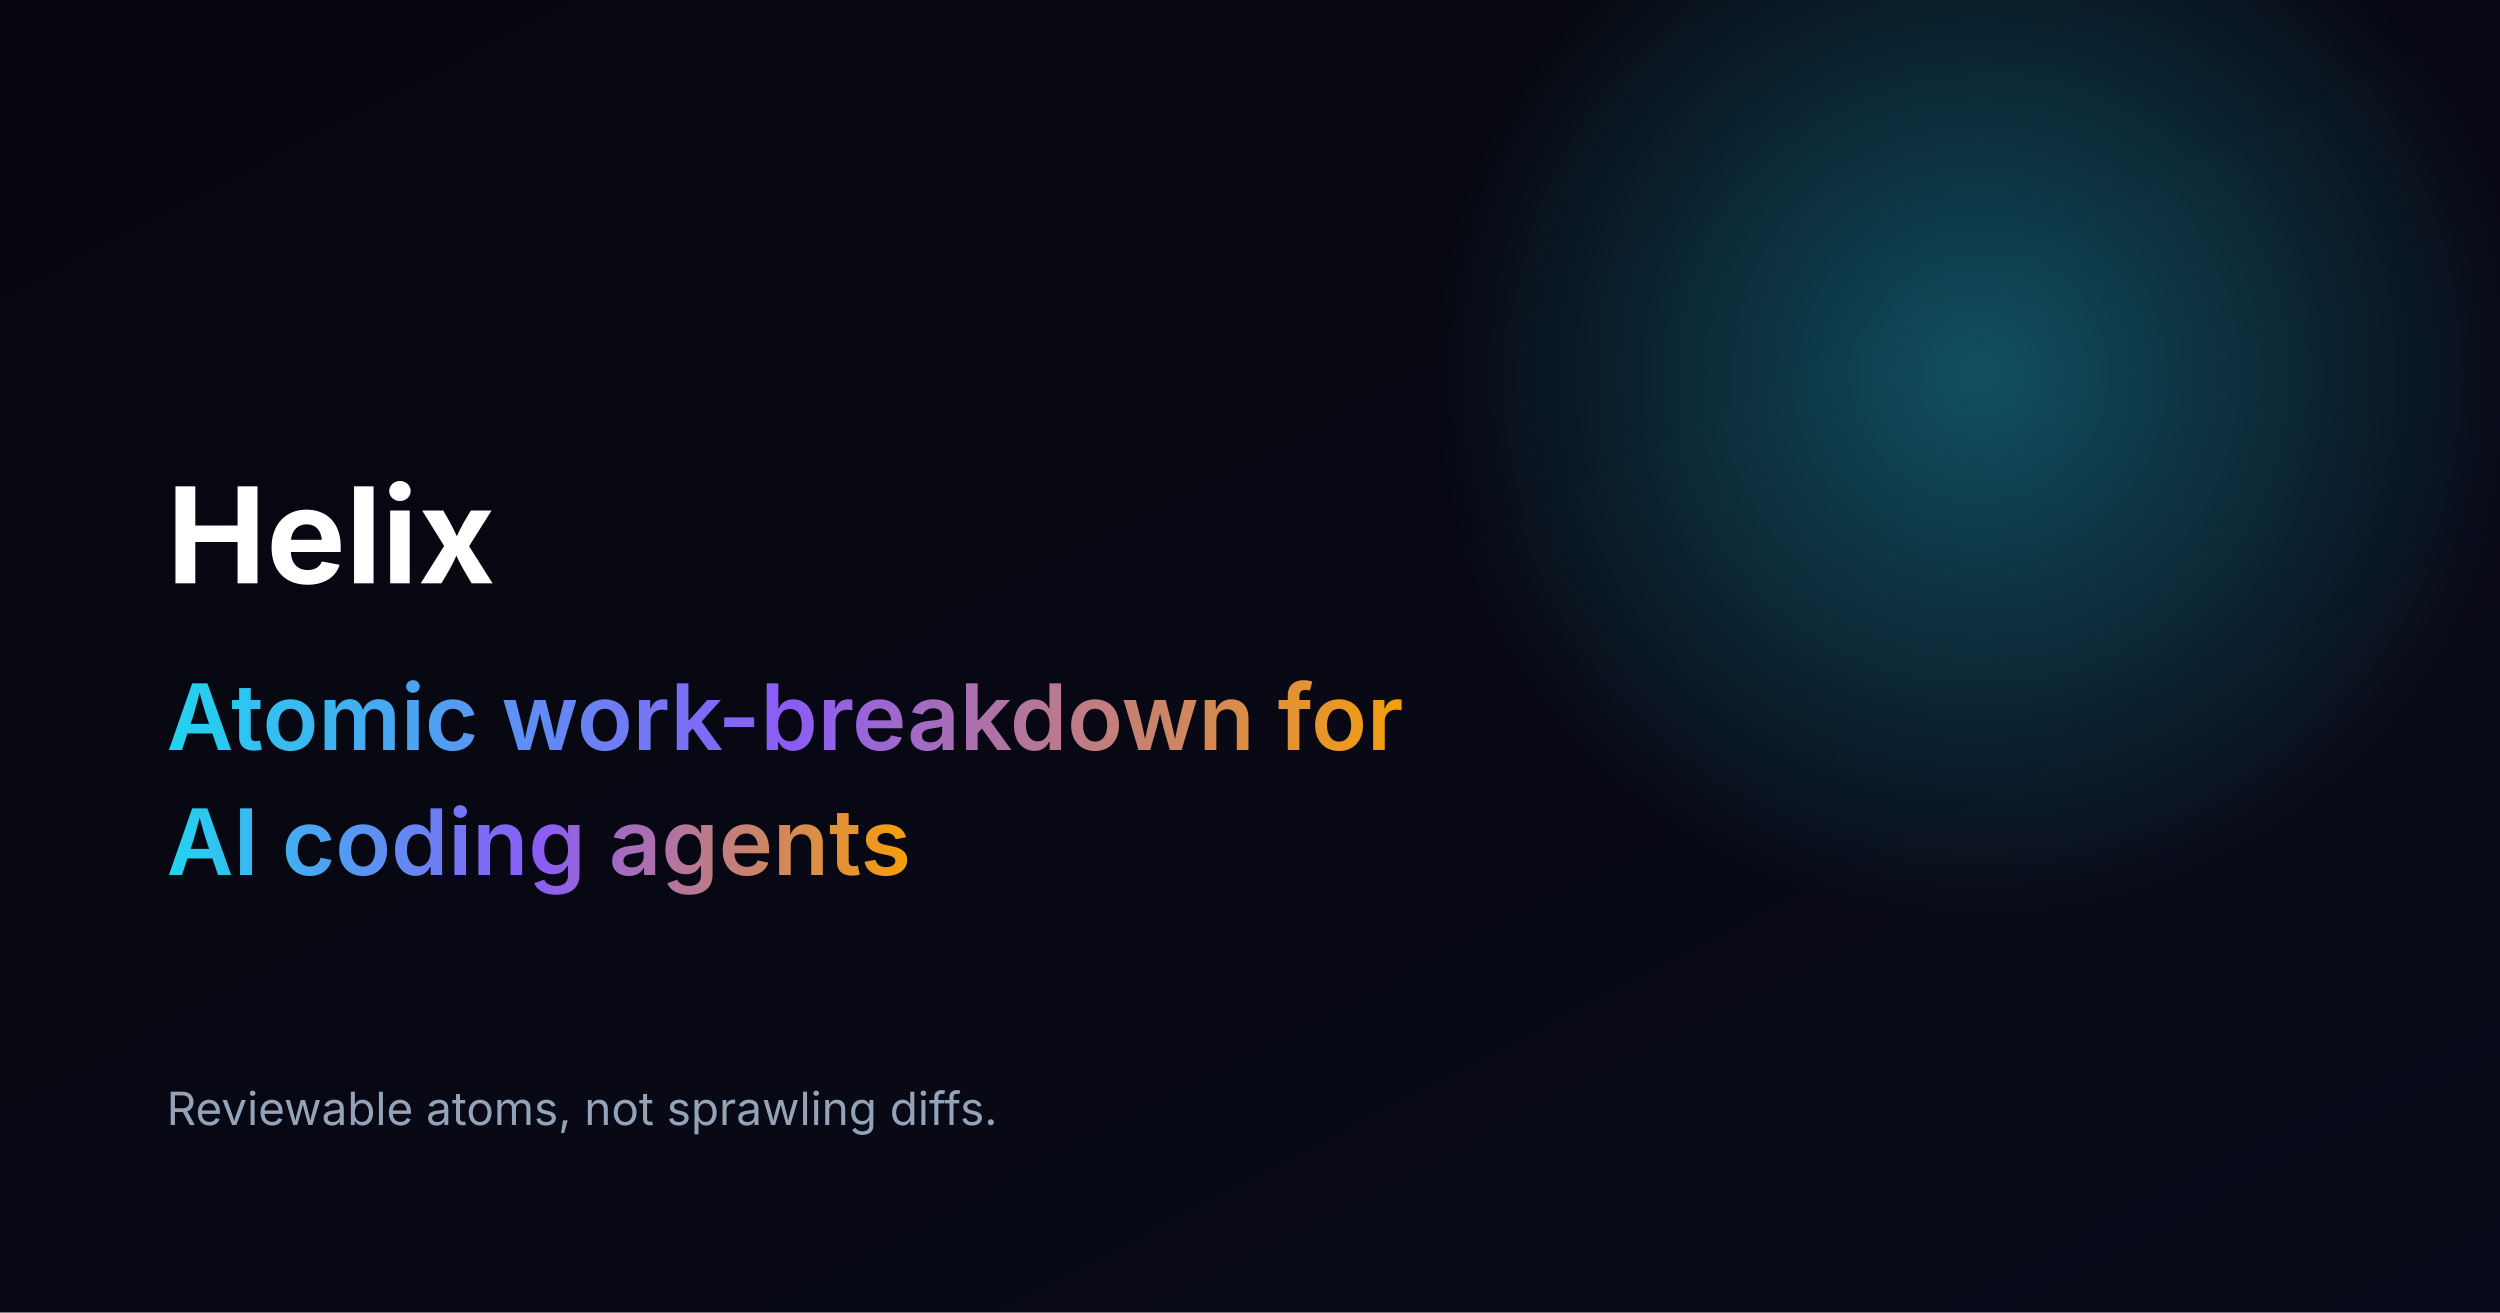
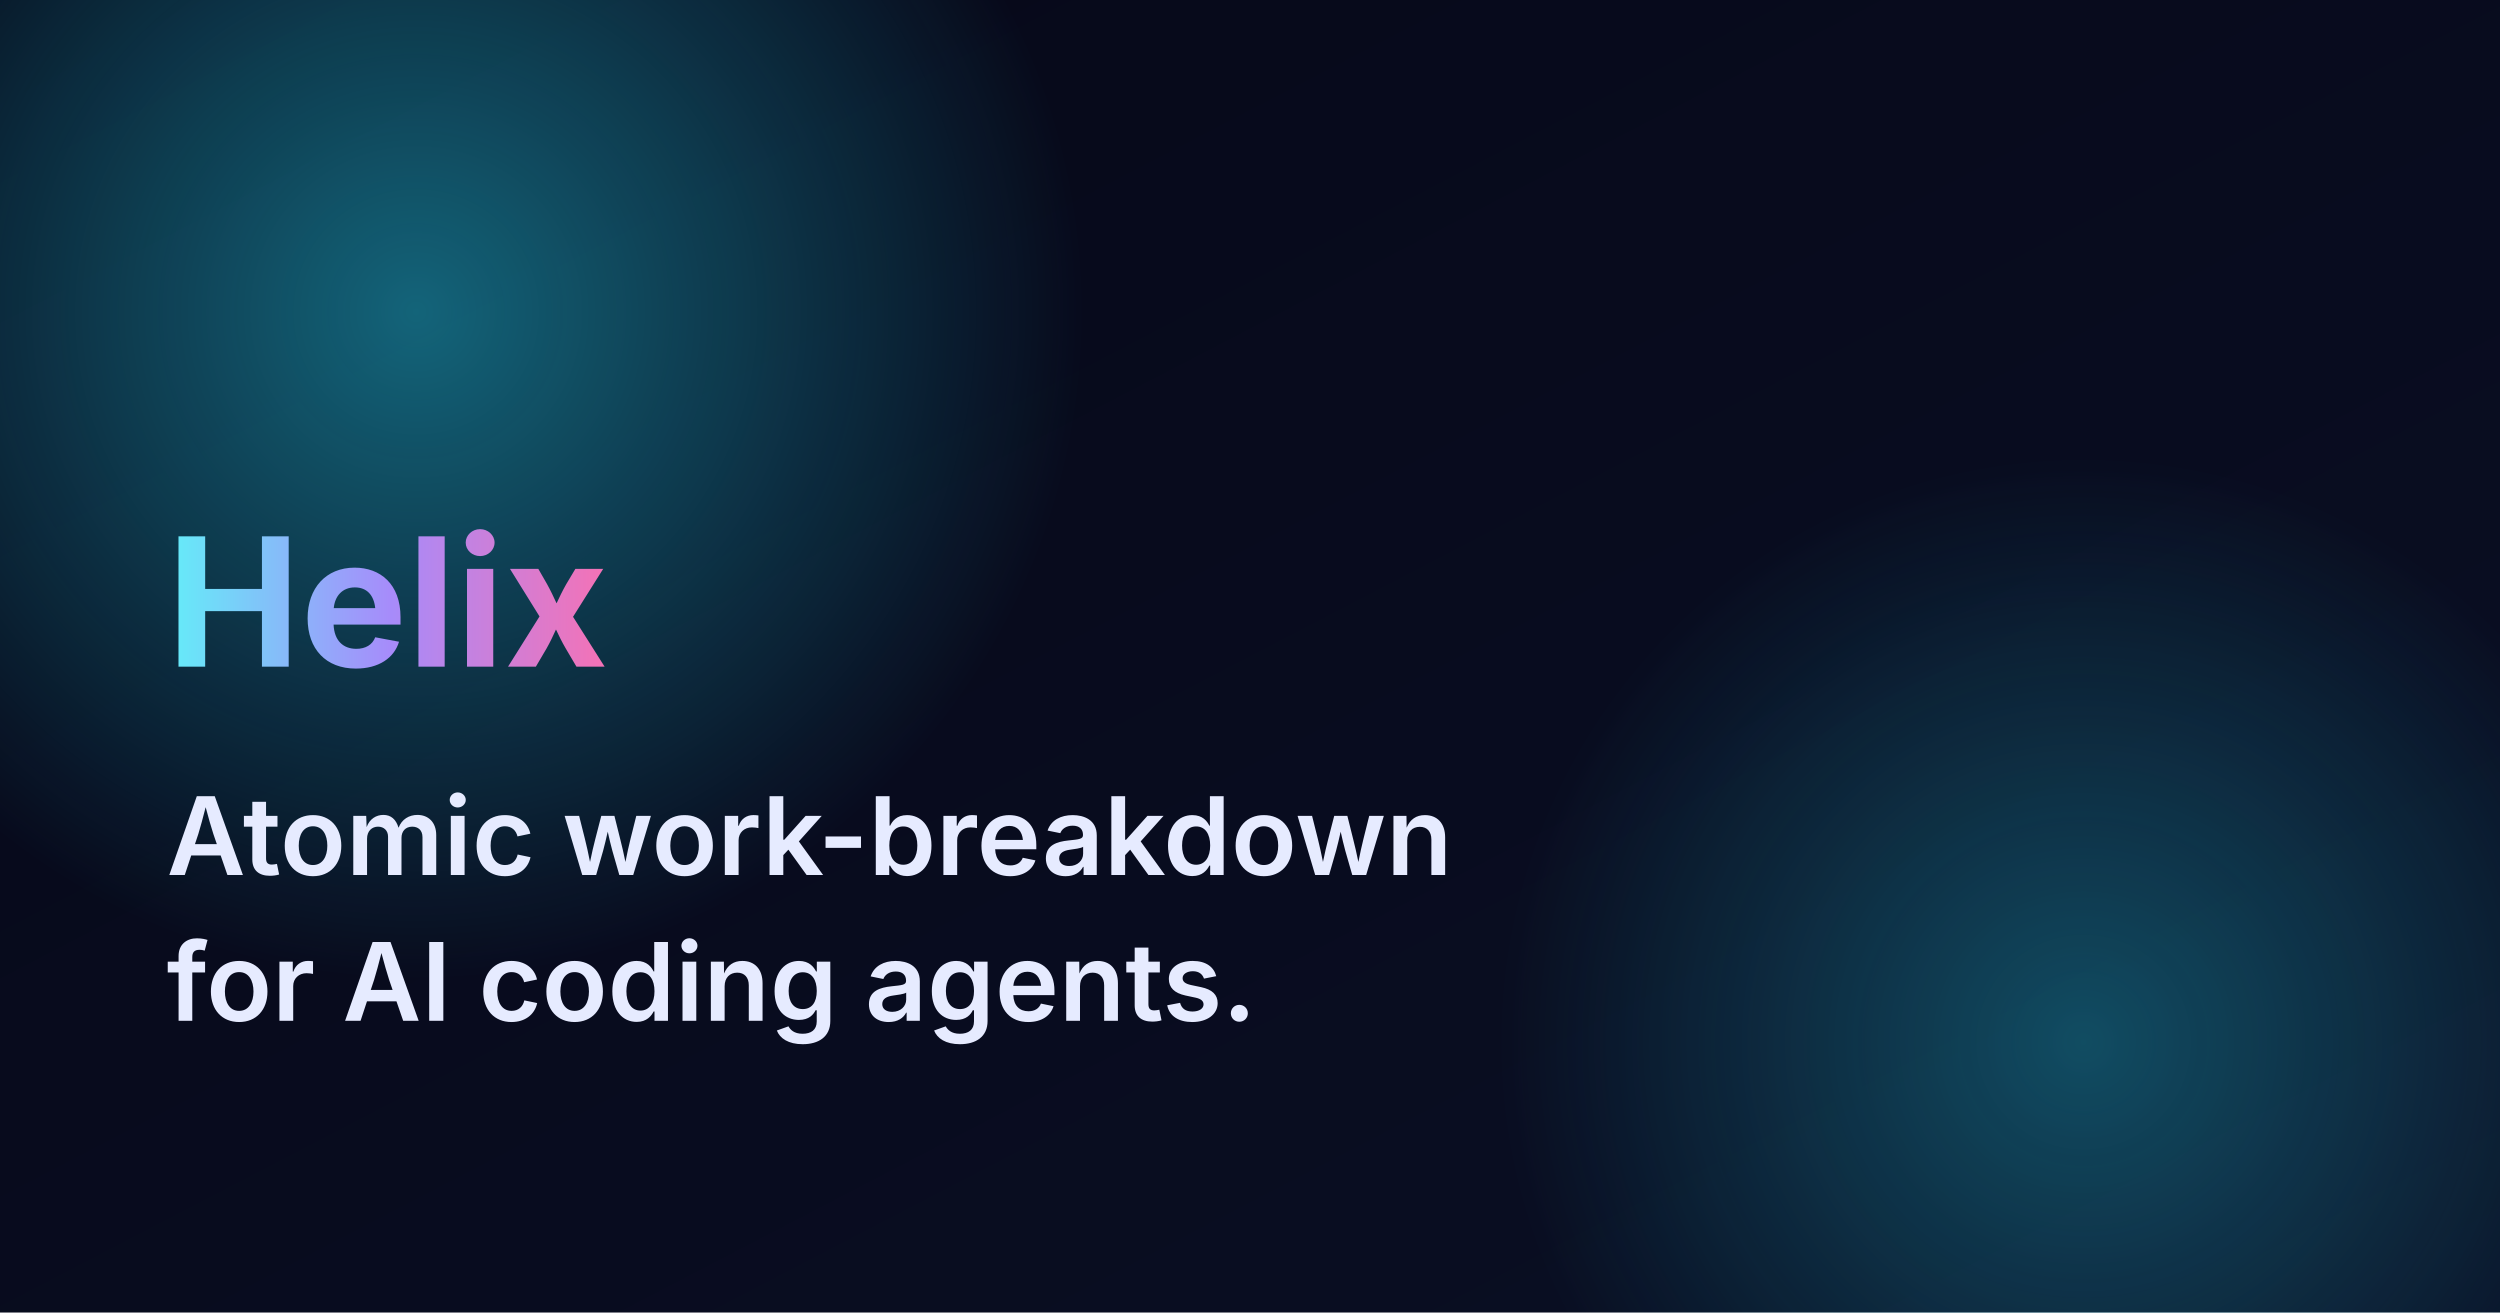
<svg xmlns="http://www.w3.org/2000/svg" viewBox="0 0 1200 630">
  <defs>
    <linearGradient id="bg" x1="0" y1="0" x2="1" y2="1">
-       <stop offset="0%" stop-color="#05060d" />
-       <stop offset="100%" stop-color="#0a0b1a" />
+       <stop offset="0%" stop-color="#060818" />
+       <stop offset="100%" stop-color="#0a0f24" />
    </linearGradient>
-     <linearGradient id="brand" x1="0" y1="0" x2="1" y2="0">
-       <stop offset="0%" stop-color="#22d3ee" />
-       <stop offset="50%" stop-color="#8b5cf6" />
-       <stop offset="100%" stop-color="#f59e0b" />
+     <linearGradient id="text" x1="0" y1="0" x2="1" y2="0">
+       <stop offset="0%" stop-color="#67e8f9" />
+       <stop offset="50%" stop-color="#a78bfa" />
+       <stop offset="100%" stop-color="#f472b6" />
    </linearGradient>
    <radialGradient id="glow" cx="50%" cy="50%" r="50%">
-       <stop offset="0%" stop-color="#22d3ee" stop-opacity="0.35" />
+       <stop offset="0%" stop-color="#22d3ee" stop-opacity="0.45" />
      <stop offset="100%" stop-color="#22d3ee" stop-opacity="0" />
    </radialGradient>
  </defs>
  <rect width="1200" height="630" fill="url(#bg)" />
-   <circle cx="950" cy="180" r="260" fill="url(#glow)" />
-   <text x="80" y="280" font-family="Inter, system-ui, sans-serif" font-size="64" font-weight="700" fill="#ffffff">Helix</text>
-   <text x="80" y="360" font-family="Inter, system-ui, sans-serif" font-size="44" font-weight="600" fill="url(#brand)">Atomic work-breakdown for</text>
-   <text x="80" y="420" font-family="Inter, system-ui, sans-serif" font-size="44" font-weight="600" fill="url(#brand)">AI coding agents</text>
-   <text x="80" y="540" font-family="Inter, system-ui, sans-serif" font-size="22" fill="#94a3b8">Reviewable atoms, not sprawling diffs.</text>
+   <circle cx="200" cy="150" r="320" fill="url(#glow)" />
+   <circle cx="1000" cy="500" r="280" fill="url(#glow)" opacity="0.7" />
+   <text x="80" y="320" font-family="Inter, system-ui, sans-serif" font-size="86" font-weight="700" fill="url(#text)">Helix</text>
+   <text x="80" y="420" font-family="Inter, system-ui, sans-serif" font-size="52" font-weight="600" fill="#e6ebff">Atomic work-breakdown</text>
+   <text x="80" y="490" font-family="Inter, system-ui, sans-serif" font-size="52" font-weight="600" fill="#e6ebff">for AI coding agents.</text>
</svg>
